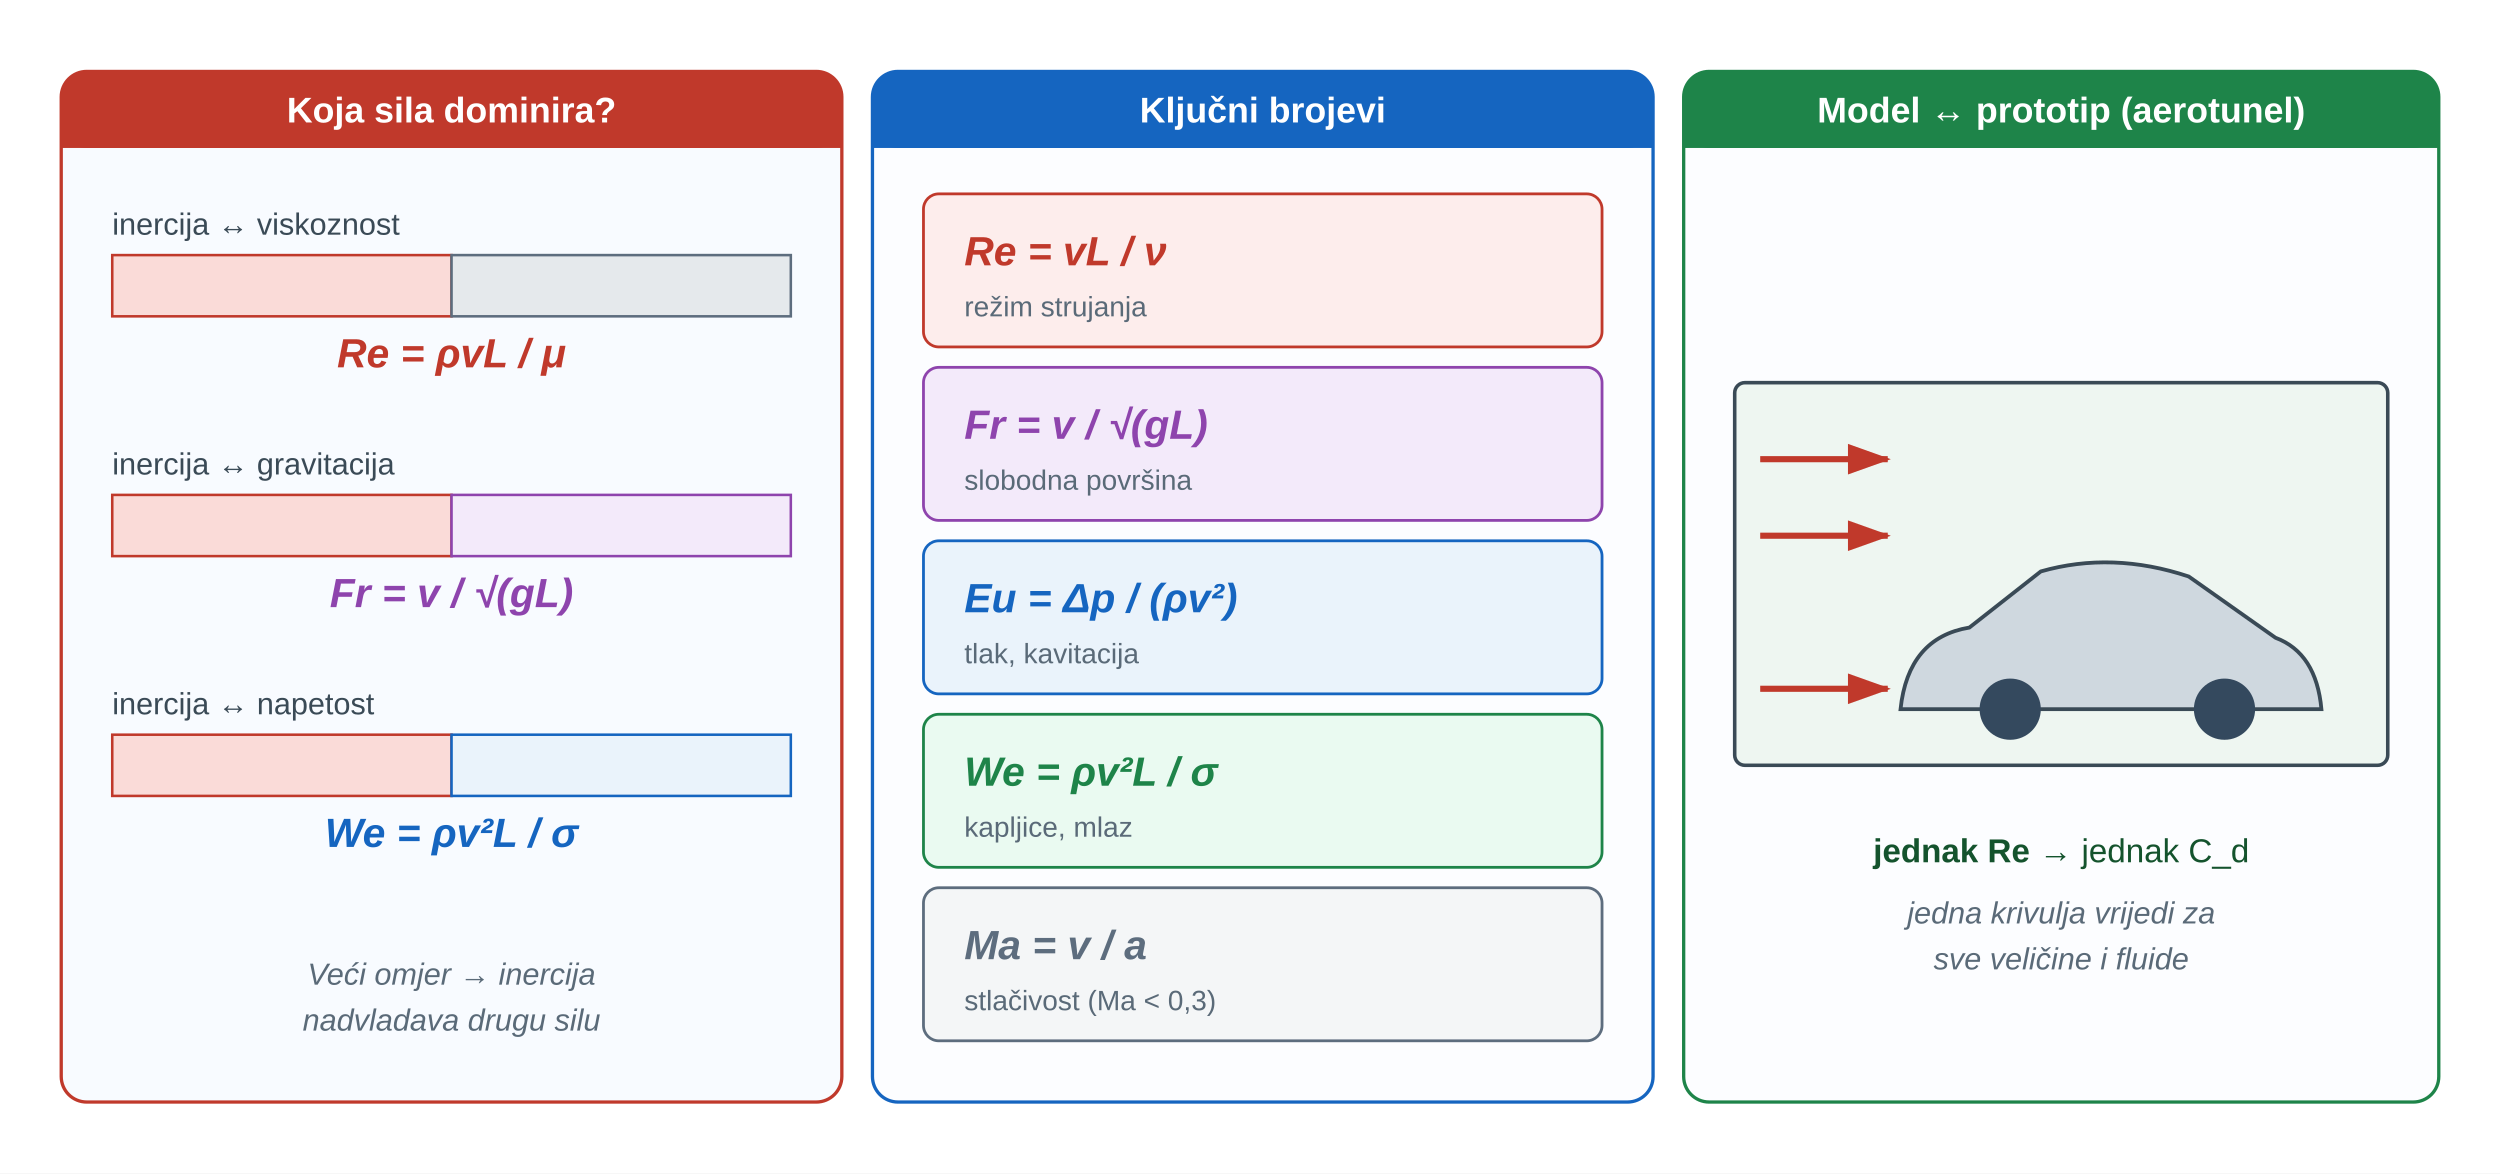
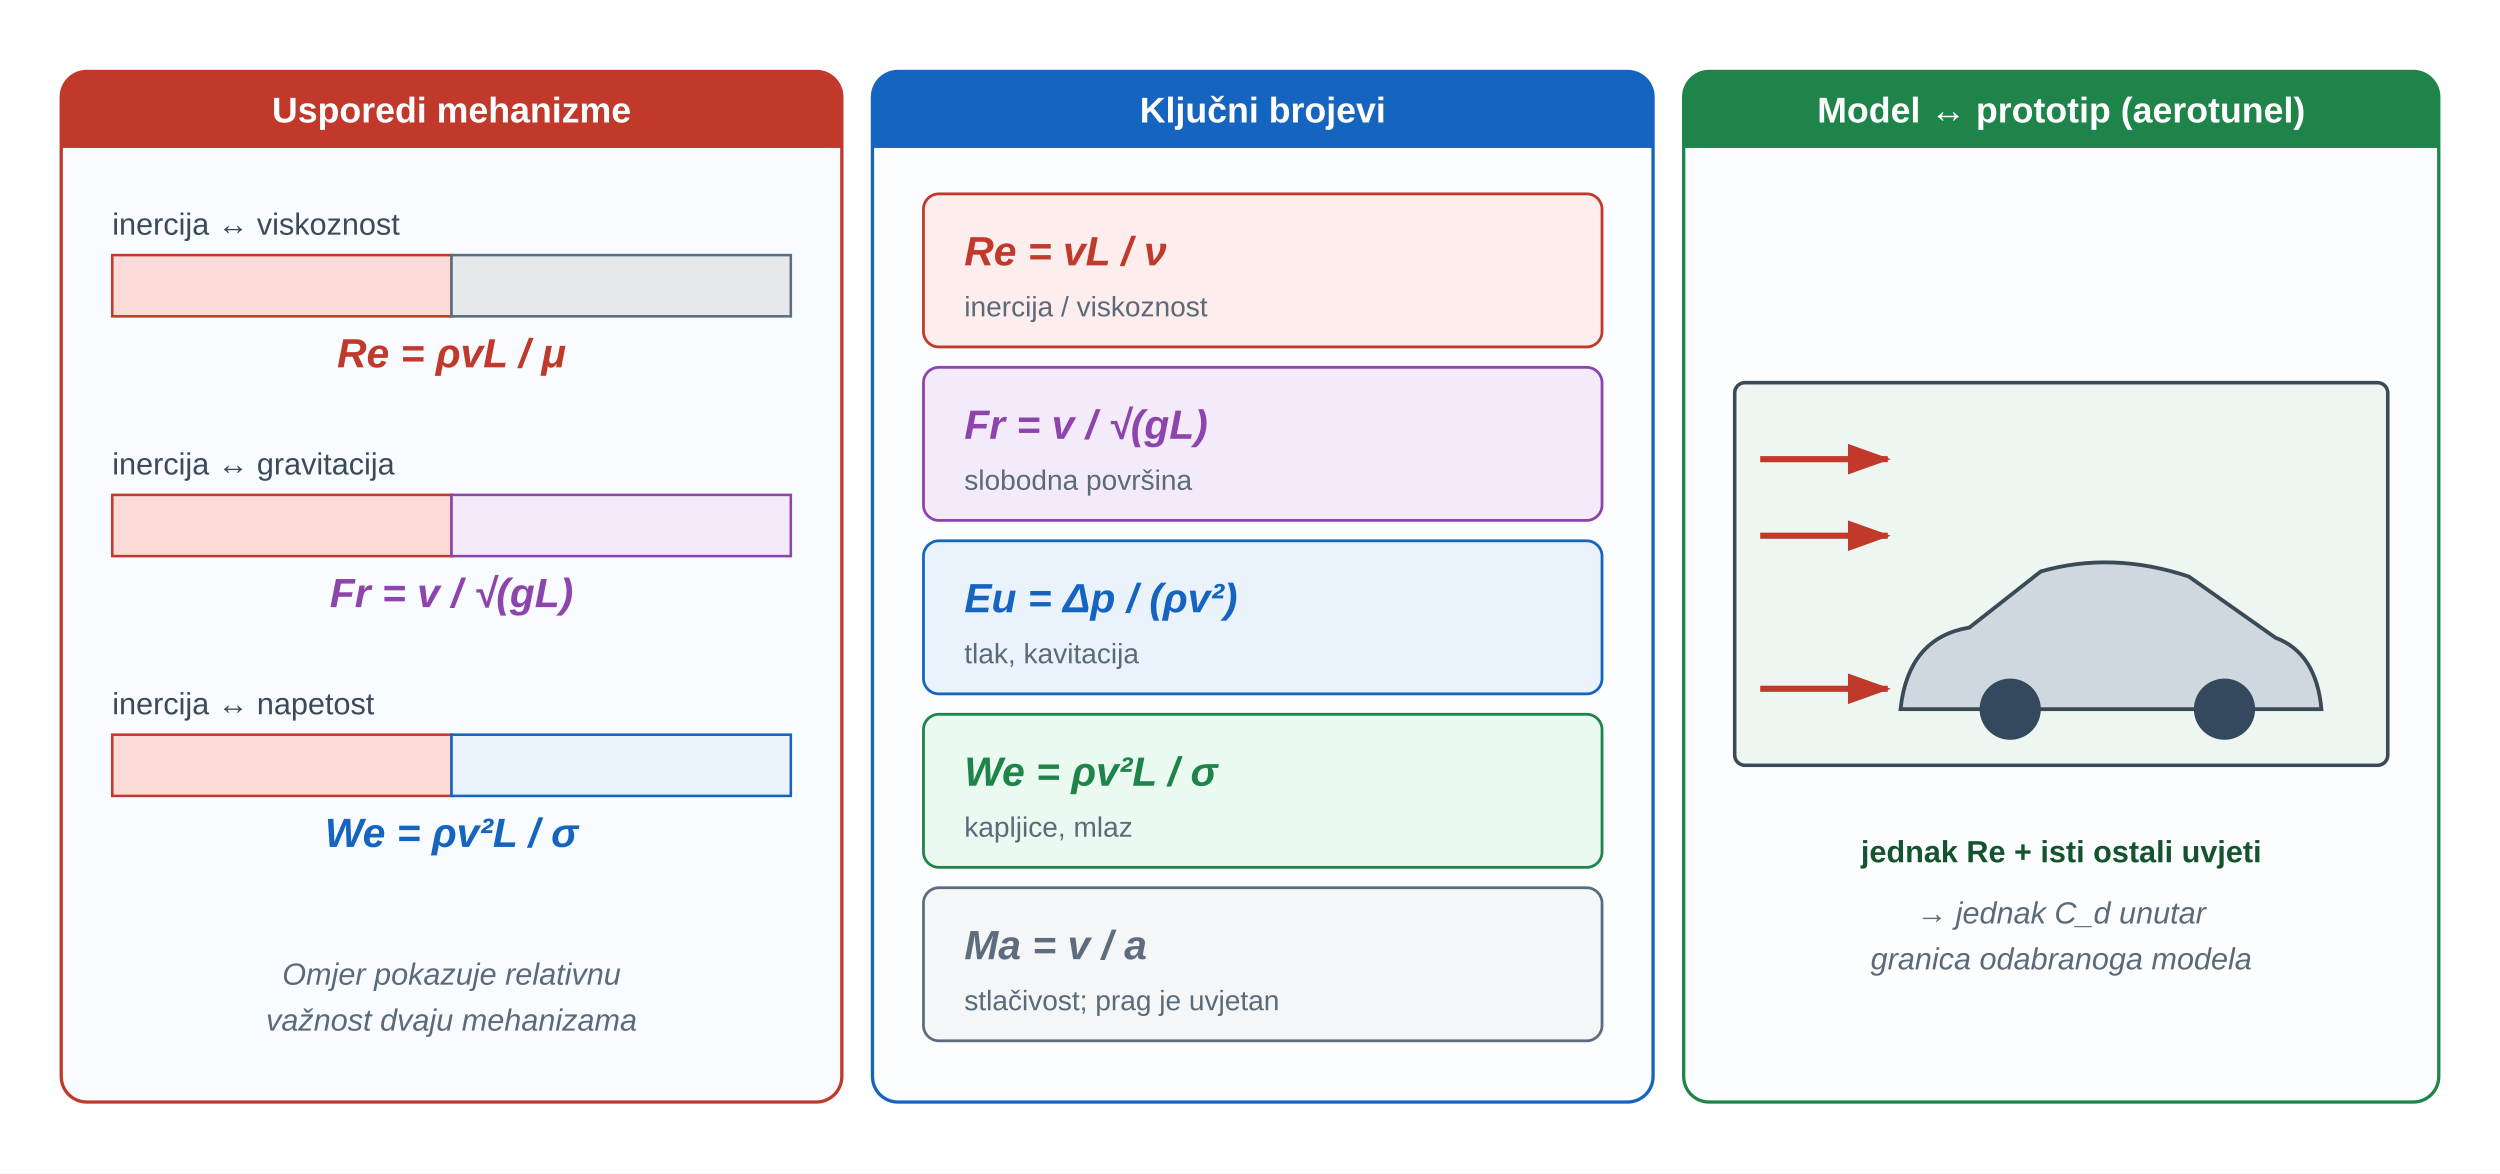
<svg xmlns="http://www.w3.org/2000/svg" viewBox="0 0 980 460" role="img" aria-labelledby="u14fup_title u14fup_desc" preserveAspectRatio="xMidYMid meet" style="display:block;width:100%;max-width:980px;height:auto;">
  <defs>
    <marker id="u14fup_aR" markerWidth="7" markerHeight="5" refX="6.5" refY="2.5" orient="auto">
      <path d="M0,0 L0,5 L7,2.5 z" fill="#c0392b" />
    </marker>
  </defs>
  <rect width="980" height="460" fill="#ffffff" />
  <rect x="24" y="28" width="306" height="404" rx="10" fill="#f8fbff" stroke="#c0392b" stroke-width="1.3" />
  <rect x="24" y="28" width="306" height="30" rx="10" fill="#c0392b" />
  <rect x="24" y="50" width="306" height="8" fill="#c0392b" />
-   <text x="177" y="48" font-family="'Segoe UI',Arial,sans-serif" font-size="14" font-weight="700" text-anchor="middle" fill="#ffffff">Koja sila dominira?</text>
+   <text x="177" y="48" font-family="'Segoe UI',Arial,sans-serif" font-size="14" font-weight="700" text-anchor="middle" fill="#ffffff">Usporedi mehanizme</text>
  <text x="44" y="92" font-family="'Segoe UI',Arial,sans-serif" font-size="12" fill="#3a4a56">inercija ↔ viskoznost</text>
  <rect x="44" y="100" width="133" height="24" fill="#fadbd8" stroke="#c0392b" stroke-width="1" />
  <rect x="177" y="100" width="133" height="24" fill="#e5e9ec" stroke="#5d6d7e" stroke-width="1" />
  <text x="177" y="144" font-family="'Segoe UI',Arial,sans-serif" font-size="16" font-style="italic" font-weight="700" text-anchor="middle" fill="#c0392b">Re = ρvL / μ</text>
  <text x="44" y="186" font-family="'Segoe UI',Arial,sans-serif" font-size="12" fill="#3a4a56">inercija ↔ gravitacija</text>
  <rect x="44" y="194" width="133" height="24" fill="#fadbd8" stroke="#c0392b" stroke-width="1" />
  <rect x="177" y="194" width="133" height="24" fill="#f3eafa" stroke="#8e44ad" stroke-width="1" />
  <text x="177" y="238" font-family="'Segoe UI',Arial,sans-serif" font-size="16" font-style="italic" font-weight="700" text-anchor="middle" fill="#8e44ad">Fr = v / √(gL)</text>
  <text x="44" y="280" font-family="'Segoe UI',Arial,sans-serif" font-size="12" fill="#3a4a56">inercija ↔ napetost</text>
  <rect x="44" y="288" width="133" height="24" fill="#fadbd8" stroke="#c0392b" stroke-width="1" />
  <rect x="177" y="288" width="133" height="24" fill="#eaf3fb" stroke="#1565c0" stroke-width="1" />
  <text x="177" y="332" font-family="'Segoe UI',Arial,sans-serif" font-size="16" font-style="italic" font-weight="700" text-anchor="middle" fill="#1565c0">We = ρv²L / σ</text>
-   <text x="177" y="386" font-family="'Segoe UI',Arial,sans-serif" font-size="12" font-style="italic" text-anchor="middle" fill="#5a6a78">Veći omjer → inercija</text>
-   <text x="177" y="404" font-family="'Segoe UI',Arial,sans-serif" font-size="12" font-style="italic" text-anchor="middle" fill="#5a6a78">nadvladava drugu silu</text>
+   <text x="177" y="386" font-family="'Segoe UI',Arial,sans-serif" font-size="12" font-style="italic" text-anchor="middle" fill="#5a6a78">Omjer pokazuje relativnu</text>
+   <text x="177" y="404" font-family="'Segoe UI',Arial,sans-serif" font-size="12" font-style="italic" text-anchor="middle" fill="#5a6a78">važnost dvaju mehanizama</text>
  <rect x="342" y="28" width="306" height="404" rx="10" fill="#fcfdff" stroke="#1565c0" stroke-width="1.3" />
  <rect x="342" y="28" width="306" height="30" rx="10" fill="#1565c0" />
  <rect x="342" y="50" width="306" height="8" fill="#1565c0" />
  <text x="495" y="48" font-family="'Segoe UI',Arial,sans-serif" font-size="14" font-weight="700" text-anchor="middle" fill="#ffffff">Ključni brojevi</text>
  <rect x="362" y="76" width="266" height="60" rx="6" fill="#fdedec" stroke="#c0392b" stroke-width="1.1" />
  <text x="378" y="104" font-family="'Segoe UI',Arial,sans-serif" font-size="16" font-style="italic" font-weight="700" fill="#c0392b">Re = vL / ν</text>
-   <text x="378" y="124" font-family="'Segoe UI',Arial,sans-serif" font-size="11" fill="#5a6a78">režim strujanja</text>
+   <text x="378" y="124" font-family="'Segoe UI',Arial,sans-serif" font-size="11" fill="#5a6a78">inercija / viskoznost</text>
  <rect x="362" y="144" width="266" height="60" rx="6" fill="#f3eafa" stroke="#8e44ad" stroke-width="1.1" />
  <text x="378" y="172" font-family="'Segoe UI',Arial,sans-serif" font-size="16" font-style="italic" font-weight="700" fill="#8e44ad">Fr = v / √(gL)</text>
  <text x="378" y="192" font-family="'Segoe UI',Arial,sans-serif" font-size="11" fill="#5a6a78">slobodna površina</text>
  <rect x="362" y="212" width="266" height="60" rx="6" fill="#eaf3fb" stroke="#1565c0" stroke-width="1.1" />
  <text x="378" y="240" font-family="'Segoe UI',Arial,sans-serif" font-size="16" font-style="italic" font-weight="700" fill="#1565c0">Eu = Δp / (ρv²)</text>
  <text x="378" y="260" font-family="'Segoe UI',Arial,sans-serif" font-size="11" fill="#5a6a78">tlak, kavitacija</text>
  <rect x="362" y="280" width="266" height="60" rx="6" fill="#eafaf1" stroke="#1e8449" stroke-width="1.1" />
  <text x="378" y="308" font-family="'Segoe UI',Arial,sans-serif" font-size="16" font-style="italic" font-weight="700" fill="#1e8449">We = ρv²L / σ</text>
  <text x="378" y="328" font-family="'Segoe UI',Arial,sans-serif" font-size="11" fill="#5a6a78">kapljice, mlaz</text>
  <rect x="362" y="348" width="266" height="60" rx="6" fill="#f4f6f7" stroke="#5d6d7e" stroke-width="1.1" />
  <text x="378" y="376" font-family="'Segoe UI',Arial,sans-serif" font-size="16" font-style="italic" font-weight="700" fill="#5d6d7e">Ma = v / a</text>
-   <text x="378" y="396" font-family="'Segoe UI',Arial,sans-serif" font-size="11" fill="#5a6a78">stlačivost (Ma &lt; 0,3)</text>
+   <text x="378" y="396" font-family="'Segoe UI',Arial,sans-serif" font-size="11" fill="#5a6a78">stlačivost; prag je uvjetan</text>
  <rect x="660" y="28" width="296" height="404" rx="10" fill="#fcfdff" stroke="#1e8449" stroke-width="1.3" />
  <rect x="660" y="28" width="296" height="30" rx="10" fill="#1e8449" />
  <rect x="660" y="50" width="296" height="8" fill="#1e8449" />
  <text x="808" y="48" font-family="'Segoe UI',Arial,sans-serif" font-size="14" font-weight="700" text-anchor="middle" fill="#ffffff">Model ↔ prototip (aerotunel)</text>
  <rect x="680" y="150" width="256" height="150" rx="4" fill="#eef6f1" stroke="#3a4a56" stroke-width="1.4" />
  <line x1="690" y1="180" x2="740" y2="180" stroke="#c0392b" stroke-width="2.4" marker-end="url(#u14fup_aR)" />
  <line x1="690" y1="210" x2="740" y2="210" stroke="#c0392b" stroke-width="2.4" marker-end="url(#u14fup_aR)" />
  <path d="M745,278 Q748,250 772,246 L800,224 Q828,216 858,226 L892,250 Q908,256 910,278 Z" fill="#cfd8df" stroke="#3a4a56" stroke-width="1.5" />
  <circle cx="788" cy="278" r="12" fill="#34495e" />
  <circle cx="872" cy="278" r="12" fill="#34495e" />
  <line x1="690" y1="270" x2="740" y2="270" stroke="#c0392b" stroke-width="2.4" marker-end="url(#u14fup_aR)" />
-   <text x="808" y="338" font-family="'Segoe UI',Arial,sans-serif" font-size="13" text-anchor="middle" fill="#14532d">
-     <tspan font-weight="700">jednak Re</tspan> → jednak C_d</text>
-   <text x="808" y="362" font-family="'Segoe UI',Arial,sans-serif" font-size="12" font-style="italic" text-anchor="middle" fill="#5a6a78">jedna krivulja vrijedi za</text>
-   <text x="808" y="380" font-family="'Segoe UI',Arial,sans-serif" font-size="12" font-style="italic" text-anchor="middle" fill="#5a6a78">sve veličine i fluide</text>
+   <text x="808" y="338" font-family="'Segoe UI',Arial,sans-serif" font-size="12" text-anchor="middle" fill="#14532d">
+     <tspan font-weight="700">jednak Re + isti ostali uvjeti</tspan>
+   </text>
+   <text x="808" y="362" font-family="'Segoe UI',Arial,sans-serif" font-size="12" font-style="italic" text-anchor="middle" fill="#5a6a78">→ jednak C_d unutar</text>
+   <text x="808" y="380" font-family="'Segoe UI',Arial,sans-serif" font-size="12" font-style="italic" text-anchor="middle" fill="#5a6a78">granica odabranoga modela</text>
</svg>
